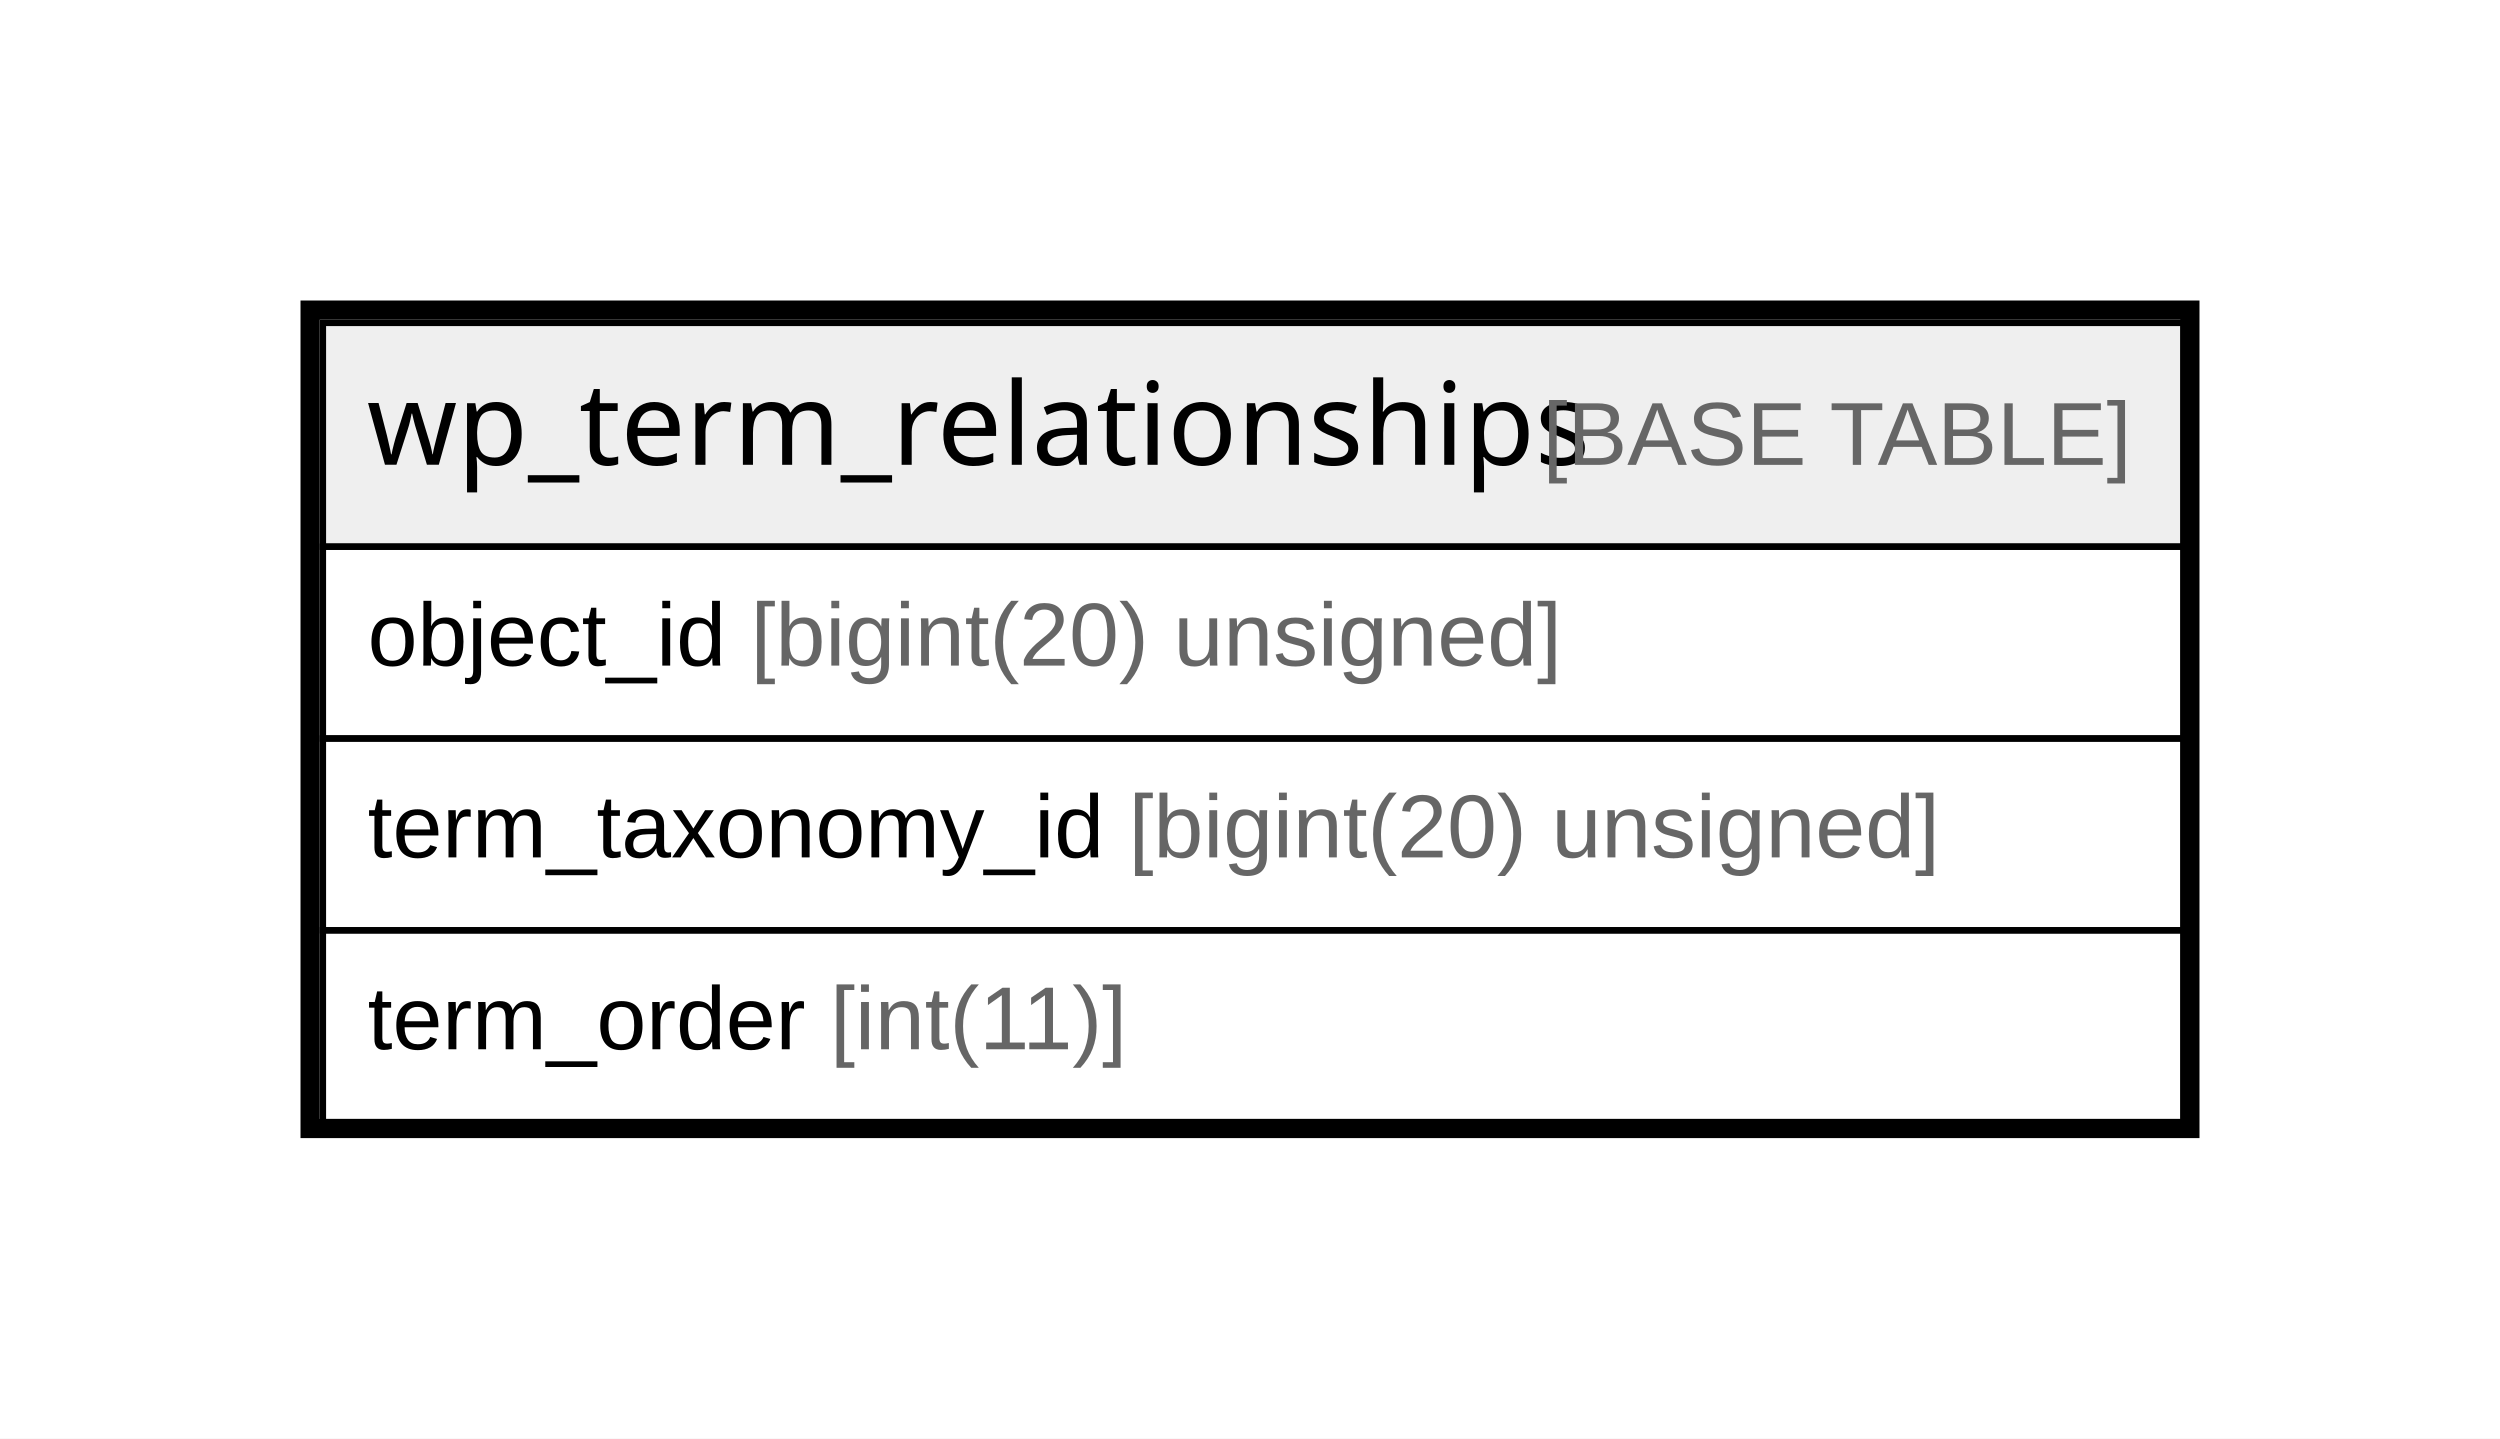
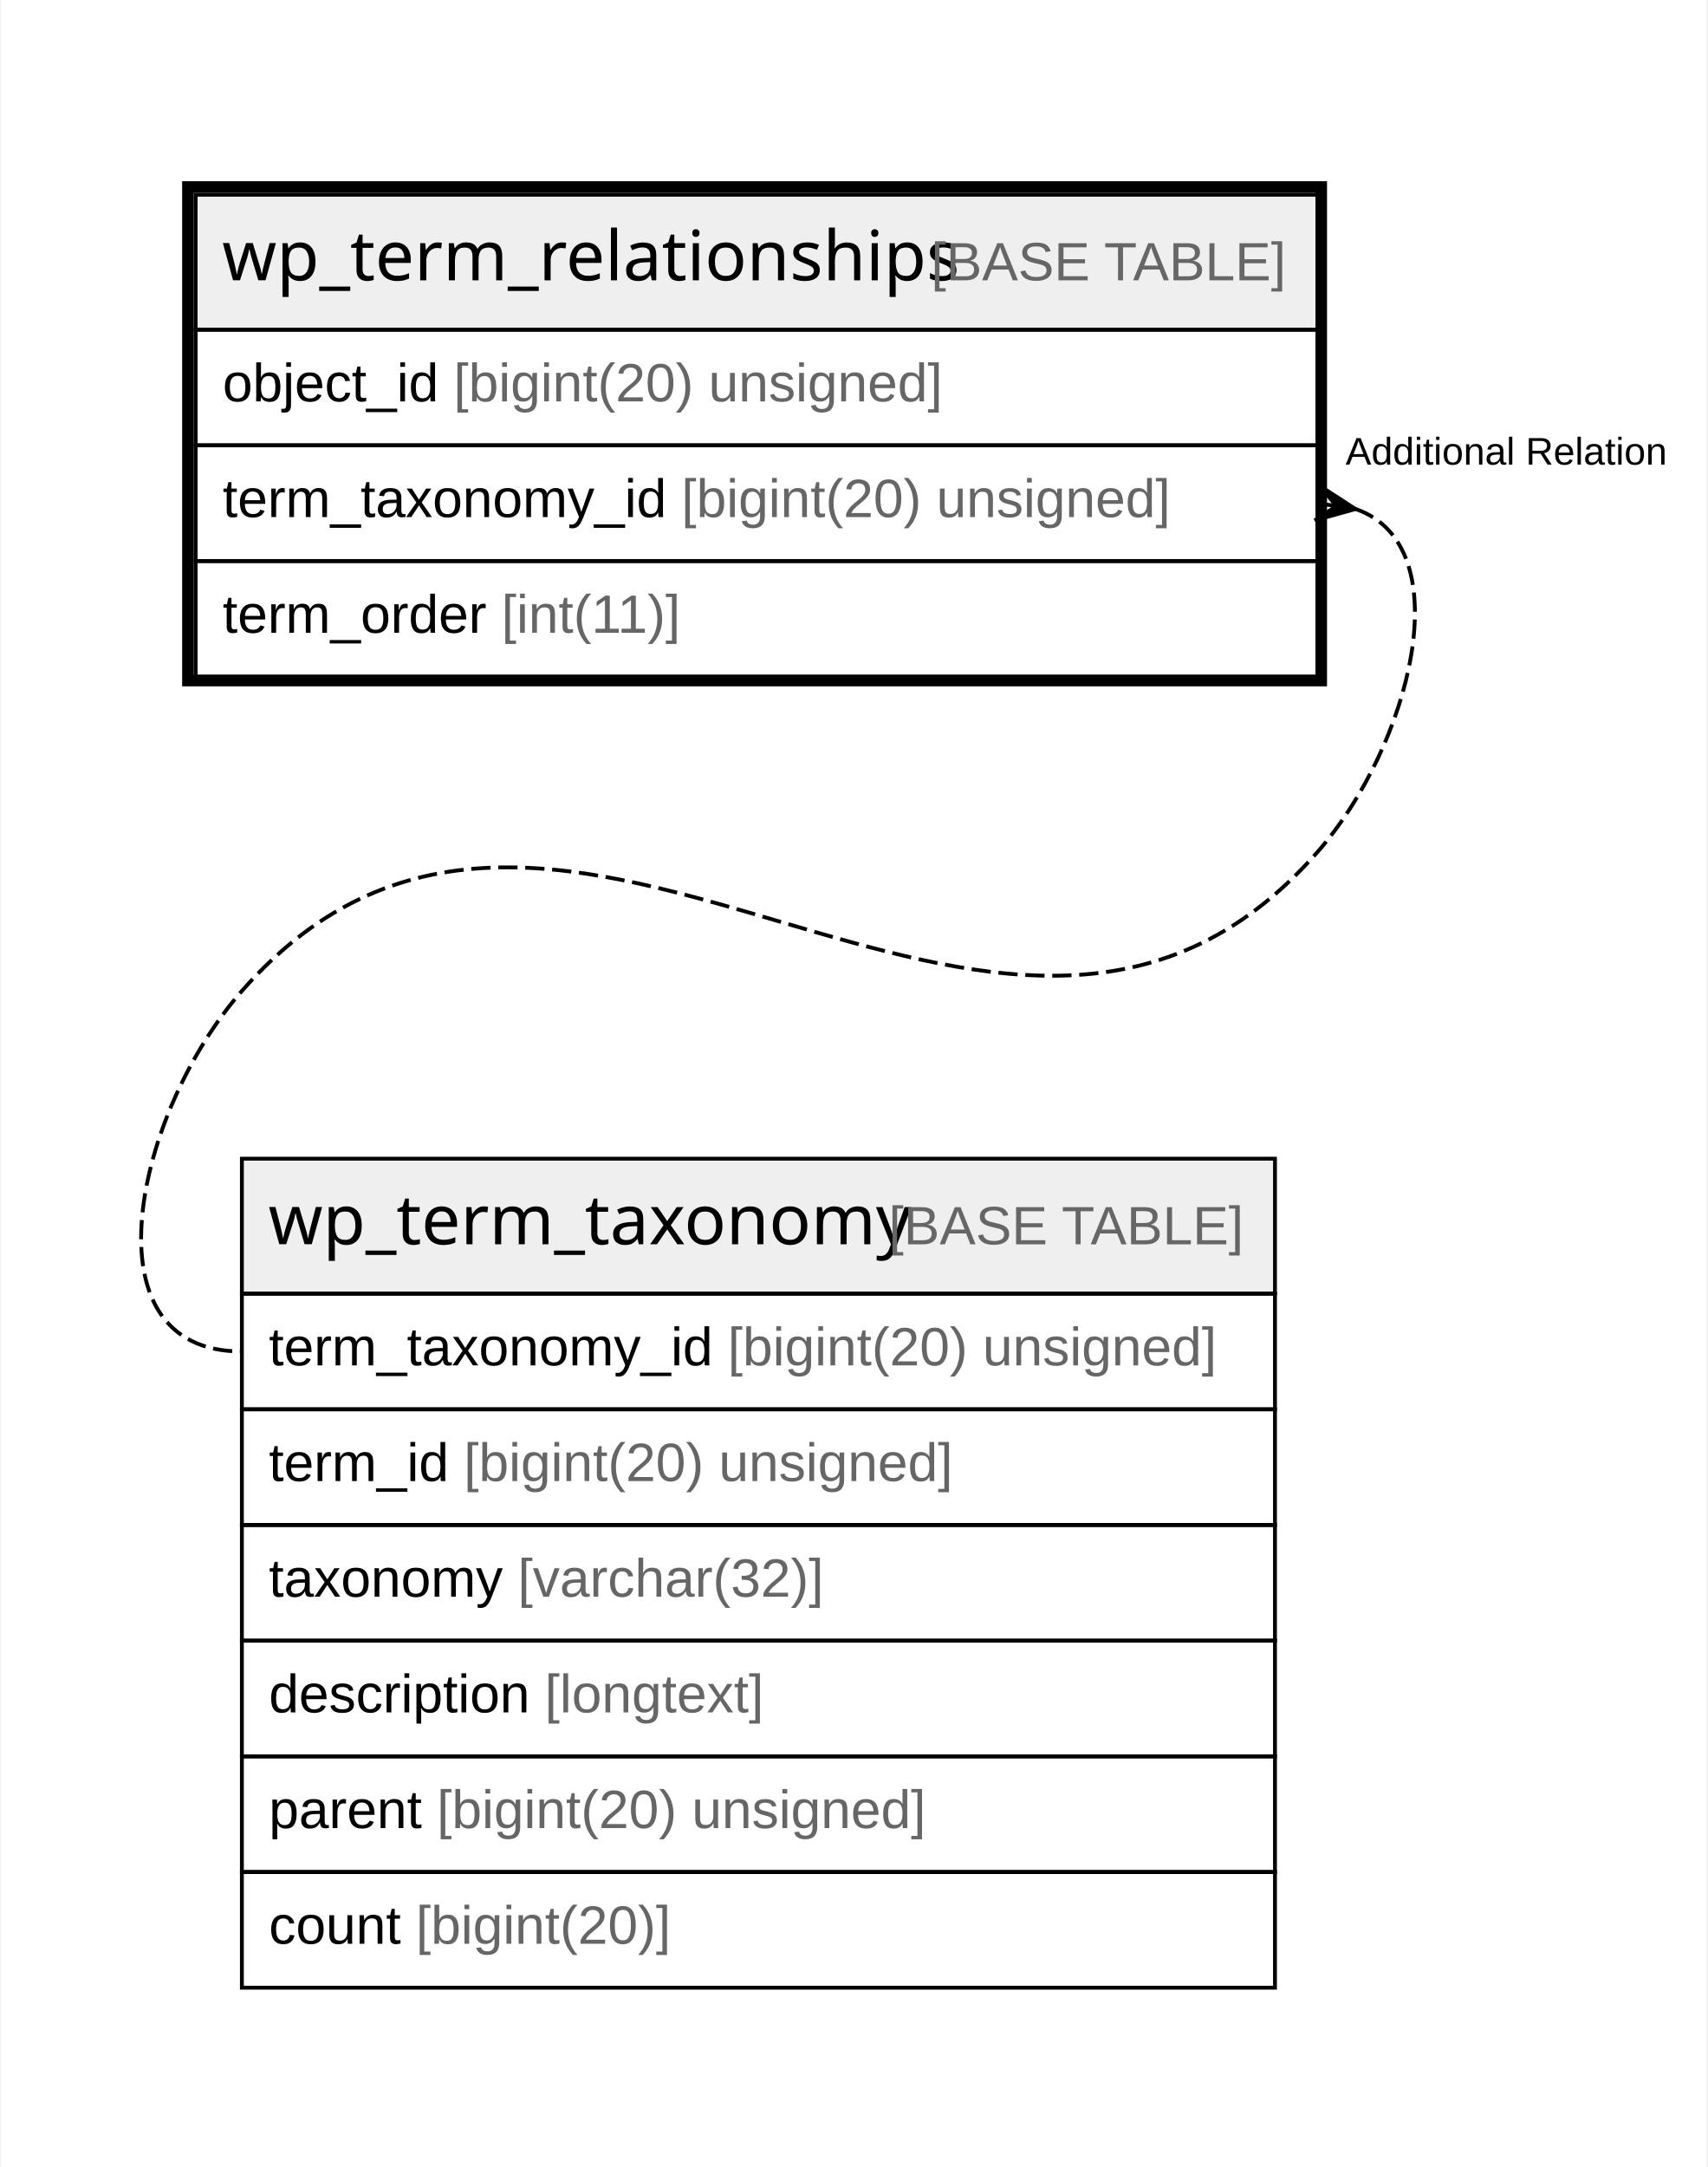
- <svg xmlns="http://www.w3.org/2000/svg" width="391pt" height="225pt" viewBox="0.00 0.00 391.00 225.00">
-   <g id="graph0" class="graph" transform="scale(1 1) rotate(0) translate(4 221)">
-     <polygon fill="#ffffff" stroke="transparent" points="-4,4 -4,-221 387,-221 387,4 -4,4" />
+ <svg xmlns="http://www.w3.org/2000/svg" width="443pt" height="562pt" viewBox="0.00 0.00 442.50 562.00">
+   <g id="graph0" class="graph" transform="scale(1 1) rotate(0) translate(4 558)">
+     <polygon fill="#ffffff" stroke="transparent" points="-4,4 -4,-558 438.5,-558 438.5,4 -4,4" />
    <g id="node1" class="node">
-       <polygon fill="#efefef" stroke="transparent" points="46.5,-135.5 46.5,-170.5 337.5,-170.5 337.5,-135.5 46.5,-135.5" />
-       <polygon fill="none" stroke="#000000" points="46.5,-135.5 46.5,-170.5 337.5,-170.5 337.5,-135.5 46.5,-135.5" />
-       <text text-anchor="start" x="53.363" y="-148.3" font-family="Arial Bold" font-size="18.00" fill="#000000">wp_term_relationships</text>
-       <text text-anchor="start" x="233.383" y="-148.3" font-family="Arial" font-size="14.00" fill="#000000"> </text>
-       <text text-anchor="start" x="237.274" y="-148.3" font-family="Arial" font-size="14.00" fill="#666666">[BASE TABLE]</text>
-       <polygon fill="none" stroke="#000000" points="46.5,-105.5 46.5,-135.5 337.5,-135.5 337.5,-105.5 46.5,-105.5" />
-       <text text-anchor="start" x="53.5" y="-116.9" font-family="Arial" font-size="14.00" fill="#000000">object_id </text>
-       <text text-anchor="start" x="113.407" y="-116.9" font-family="Arial" font-size="14.00" fill="#666666">[bigint(20) unsigned]</text>
-       <polygon fill="none" stroke="#000000" points="46.5,-75.5 46.5,-105.5 337.5,-105.5 337.5,-75.5 46.5,-75.5" />
-       <text text-anchor="start" x="53.5" y="-86.9" font-family="Arial" font-size="14.00" fill="#000000">term_taxonomy_id </text>
-       <text text-anchor="start" x="172.521" y="-86.9" font-family="Arial" font-size="14.00" fill="#666666">[bigint(20) unsigned]</text>
-       <polygon fill="none" stroke="#000000" points="46.5,-45.5 46.5,-75.5 337.5,-75.5 337.5,-45.5 46.5,-45.5" />
-       <text text-anchor="start" x="53.5" y="-56.9" font-family="Arial" font-size="14.00" fill="#000000">term_order </text>
-       <text text-anchor="start" x="125.837" y="-56.9" font-family="Arial" font-size="14.00" fill="#666666">[int(11)]</text>
-       <polygon fill="none" stroke="#000000" stroke-width="3" points="44.5,-44.5 44.5,-172.5 338.5,-172.5 338.5,-44.5 44.5,-44.5" />
+       <polygon fill="#efefef" stroke="transparent" points="46.5,-472.5 46.5,-507.5 337.5,-507.5 337.5,-472.5 46.5,-472.5" />
+       <polygon fill="none" stroke="#000000" points="46.5,-472.5 46.5,-507.5 337.5,-507.5 337.5,-472.5 46.5,-472.5" />
+       <text text-anchor="start" x="53.363" y="-485.3" font-family="Arial Bold" font-size="18.00" fill="#000000">wp_term_relationships</text>
+       <text text-anchor="start" x="233.383" y="-485.3" font-family="Arial" font-size="14.00" fill="#000000"> </text>
+       <text text-anchor="start" x="237.274" y="-485.3" font-family="Arial" font-size="14.00" fill="#666666">[BASE TABLE]</text>
+       <polygon fill="none" stroke="#000000" points="46.5,-442.5 46.5,-472.5 337.5,-472.5 337.5,-442.5 46.5,-442.5" />
+       <text text-anchor="start" x="53.5" y="-453.9" font-family="Arial" font-size="14.00" fill="#000000">object_id </text>
+       <text text-anchor="start" x="113.407" y="-453.9" font-family="Arial" font-size="14.00" fill="#666666">[bigint(20) unsigned]</text>
+       <polygon fill="none" stroke="#000000" points="46.5,-412.5 46.5,-442.5 337.5,-442.5 337.5,-412.5 46.5,-412.5" />
+       <text text-anchor="start" x="53.5" y="-423.9" font-family="Arial" font-size="14.00" fill="#000000">term_taxonomy_id </text>
+       <text text-anchor="start" x="172.521" y="-423.9" font-family="Arial" font-size="14.00" fill="#666666">[bigint(20) unsigned]</text>
+       <polygon fill="none" stroke="#000000" points="46.5,-382.5 46.5,-412.5 337.5,-412.5 337.5,-382.5 46.5,-382.5" />
+       <text text-anchor="start" x="53.5" y="-393.9" font-family="Arial" font-size="14.00" fill="#000000">term_order </text>
+       <text text-anchor="start" x="125.837" y="-393.9" font-family="Arial" font-size="14.00" fill="#666666">[int(11)]</text>
+       <polygon fill="none" stroke="#000000" stroke-width="3" points="44.5,-381.5 44.5,-509.5 338.5,-509.5 338.5,-381.5 44.5,-381.5" />
+     </g>
+     <g id="node2" class="node">
+       <polygon fill="#efefef" stroke="transparent" points="58.5,-222.5 58.5,-257.5 326.5,-257.5 326.5,-222.5 58.5,-222.5" />
+       <polygon fill="none" stroke="#000000" points="58.5,-222.5 58.5,-257.5 326.5,-257.5 326.5,-222.5 58.5,-222.5" />
+       <text text-anchor="start" x="65.361" y="-235.3" font-family="Arial Bold" font-size="18.00" fill="#000000">wp_term_taxonomy</text>
+       <text text-anchor="start" x="222.386" y="-235.3" font-family="Arial" font-size="14.00" fill="#000000"> </text>
+       <text text-anchor="start" x="226.276" y="-235.3" font-family="Arial" font-size="14.00" fill="#666666">[BASE TABLE]</text>
+       <polygon fill="none" stroke="#000000" points="58.5,-192.5 58.5,-222.5 326.5,-222.5 326.5,-192.5 58.5,-192.5" />
+       <text text-anchor="start" x="65.5" y="-203.9" font-family="Arial" font-size="14.00" fill="#000000">term_taxonomy_id </text>
+       <text text-anchor="start" x="184.521" y="-203.9" font-family="Arial" font-size="14.00" fill="#666666">[bigint(20) unsigned]</text>
+       <polygon fill="none" stroke="#000000" points="58.5,-162.5 58.5,-192.5 326.5,-192.5 326.5,-162.5 58.5,-162.5" />
+       <text text-anchor="start" x="65.5" y="-173.9" font-family="Arial" font-size="14.00" fill="#000000">term_id </text>
+       <text text-anchor="start" x="116.057" y="-173.9" font-family="Arial" font-size="14.00" fill="#666666">[bigint(20) unsigned]</text>
+       <polygon fill="none" stroke="#000000" points="58.5,-132.5 58.5,-162.5 326.5,-162.5 326.5,-132.5 58.5,-132.5" />
+       <text text-anchor="start" x="65.5" y="-143.9" font-family="Arial" font-size="14.00" fill="#000000">taxonomy </text>
+       <text text-anchor="start" x="130.072" y="-143.9" font-family="Arial" font-size="14.00" fill="#666666">[varchar(32)]</text>
+       <polygon fill="none" stroke="#000000" points="58.5,-102.5 58.5,-132.5 326.5,-132.5 326.5,-102.5 58.5,-102.5" />
+       <text text-anchor="start" x="65.5" y="-113.9" font-family="Arial" font-size="14.00" fill="#000000">description </text>
+       <text text-anchor="start" x="137.068" y="-113.9" font-family="Arial" font-size="14.00" fill="#666666">[longtext]</text>
+       <polygon fill="none" stroke="#000000" points="58.5,-72.5 58.5,-102.5 326.5,-102.5 326.5,-72.5 58.5,-72.5" />
+       <text text-anchor="start" x="65.5" y="-83.9" font-family="Arial" font-size="14.00" fill="#000000">parent </text>
+       <text text-anchor="start" x="109.072" y="-83.9" font-family="Arial" font-size="14.00" fill="#666666">[bigint(20) unsigned]</text>
+       <polygon fill="none" stroke="#000000" points="58.5,-42.5 58.5,-72.5 326.5,-72.5 326.5,-42.5 58.5,-42.5" />
+       <text text-anchor="start" x="65.5" y="-53.9" font-family="Arial" font-size="14.00" fill="#000000">count </text>
+       <text text-anchor="start" x="103.629" y="-53.9" font-family="Arial" font-size="14.00" fill="#666666">[bigint(20)]</text>
+     </g>
+     <g id="edge1" class="edge">
+       <path fill="none" stroke="#000000" stroke-dasharray="5,2" d="M347.425,-425.985C375.047,-416.459 361.569,-364.375 337.5,-337 254.942,-243.105 141.058,-394.895 58.5,-301 31.06,-269.792 16.944,-207.5 58.5,-207.5" />
+       <polygon fill="#000000" stroke="#000000" points="347.385,-425.991 336.821,-423.051 342.443,-426.745 337.5,-427.5 337.5,-427.5 337.5,-427.5 342.443,-426.745 338.179,-431.949 347.385,-425.991 347.385,-425.991" />
+       <text text-anchor="start" x="344.825" y="-437.5" font-family="Arial" font-size="10.00" fill="#000000">Additional Relation</text>
    </g>
  </g>
</svg>
